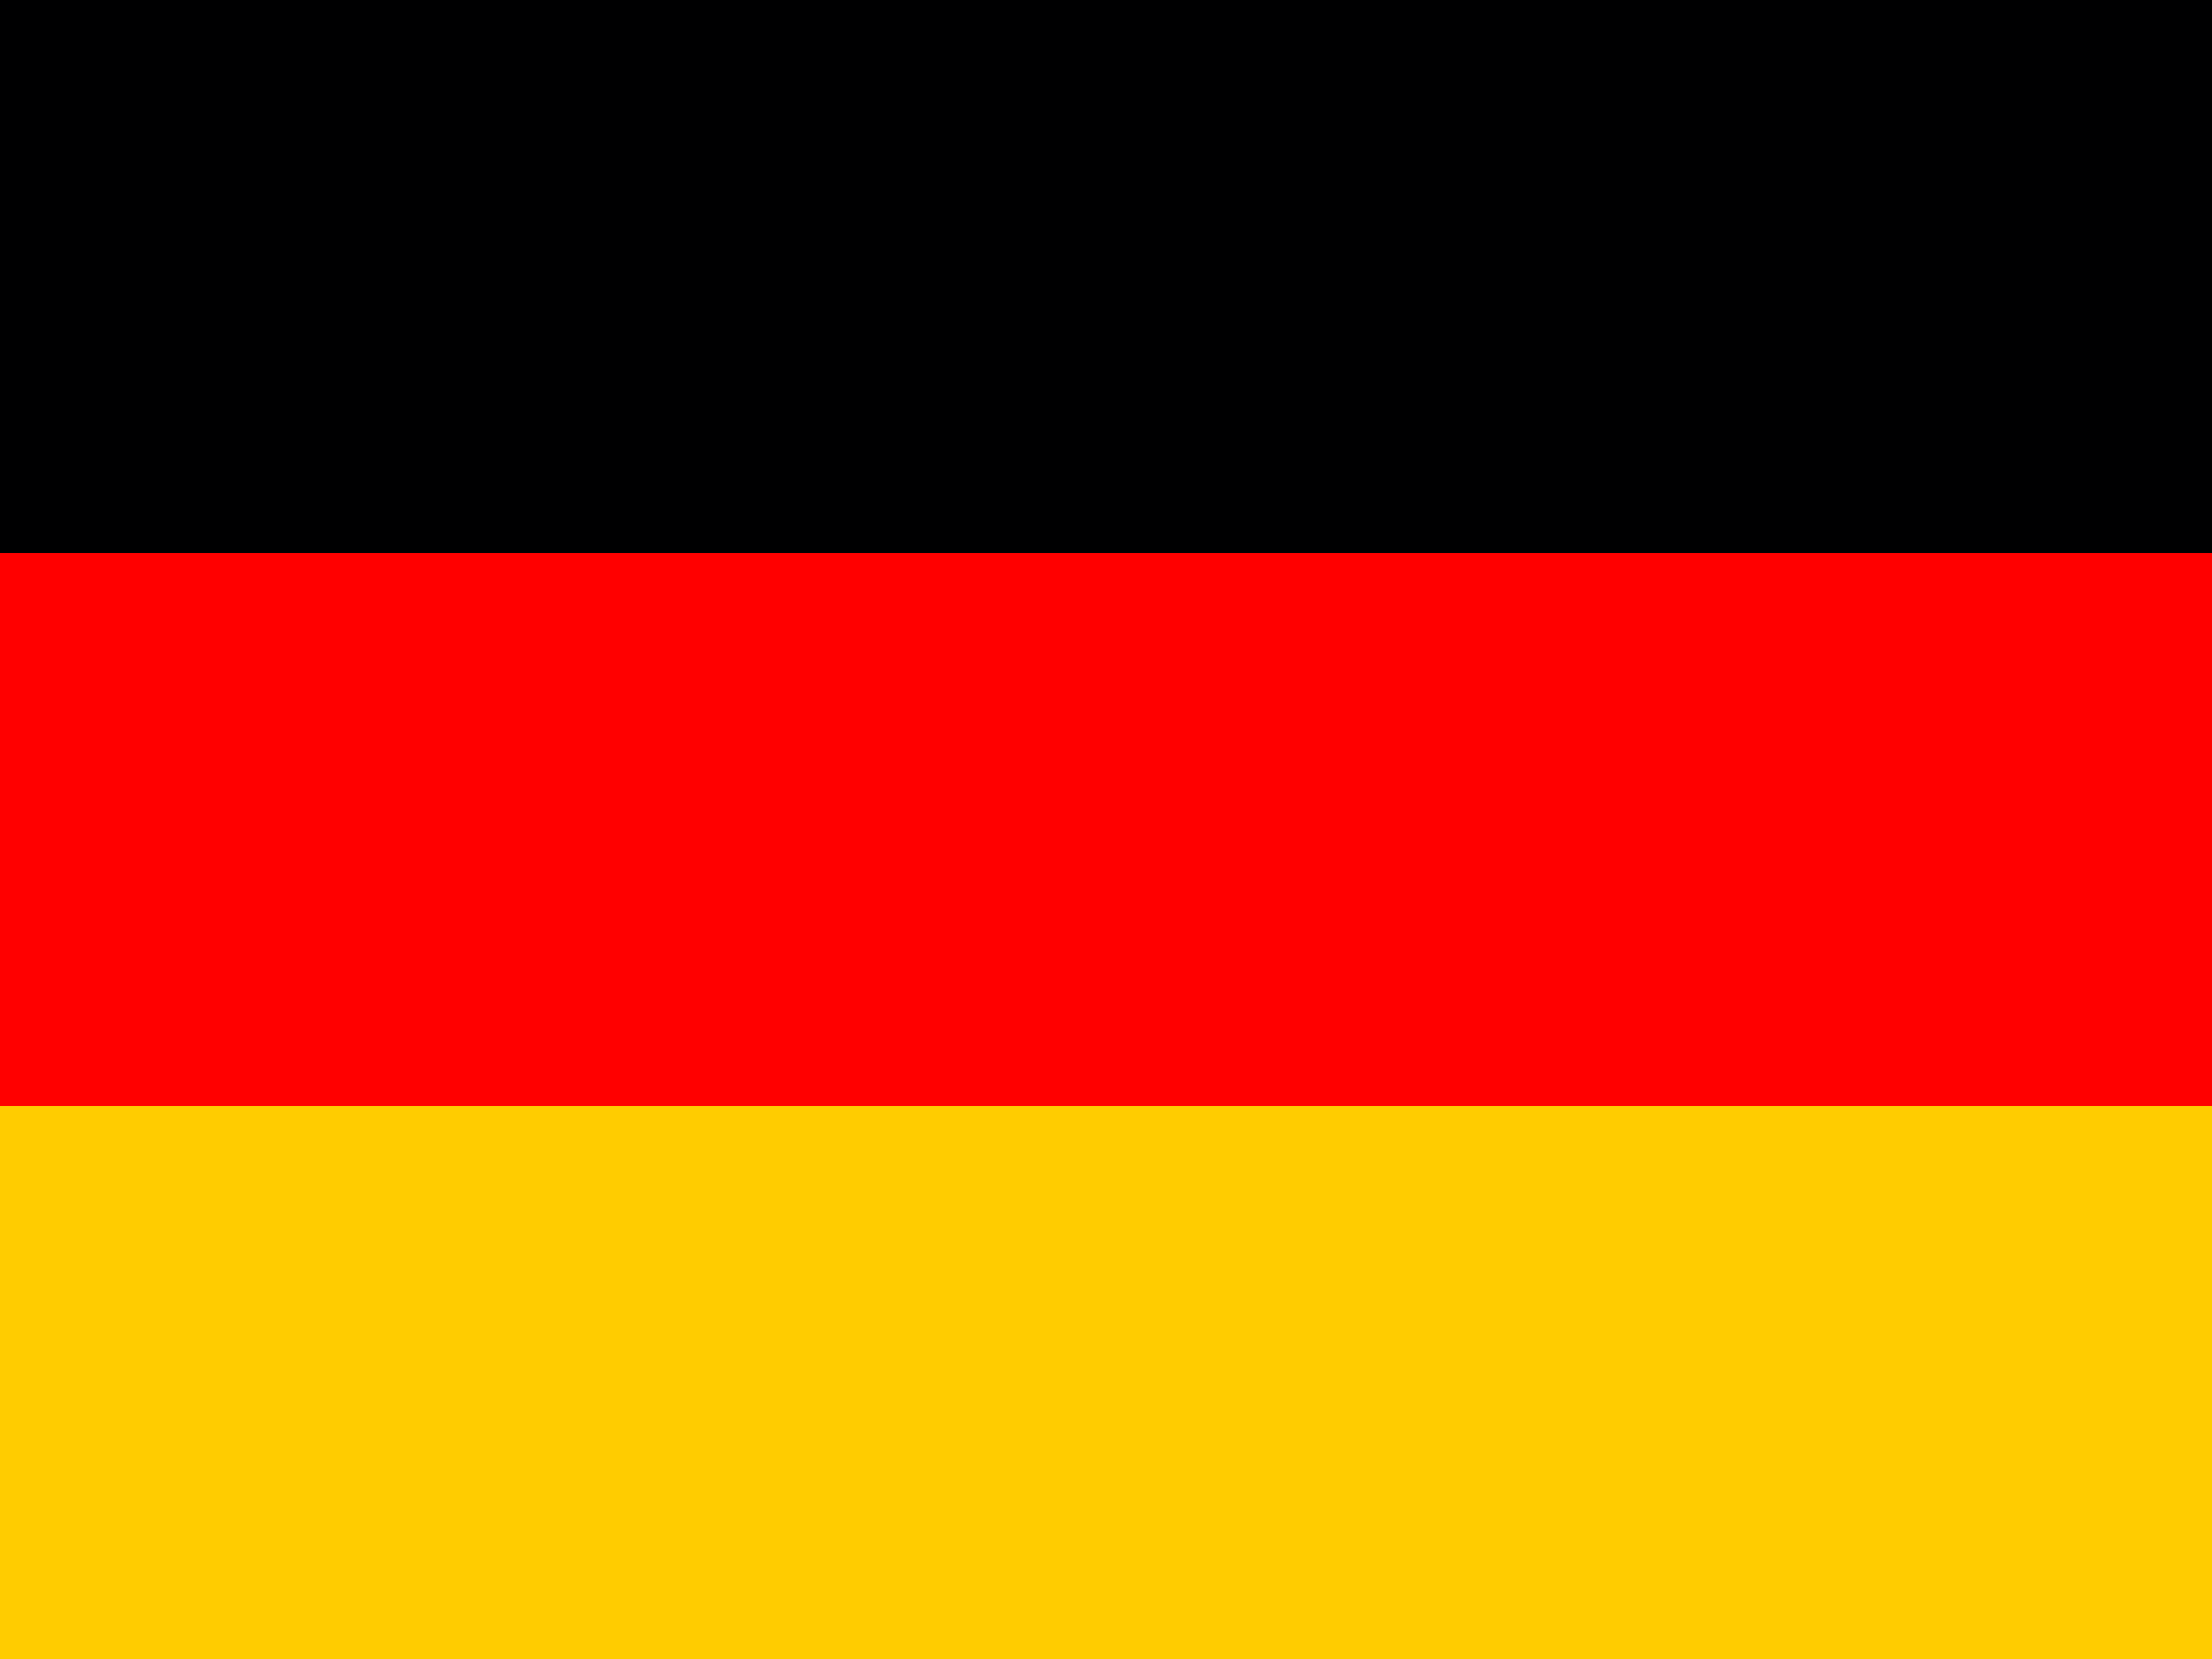
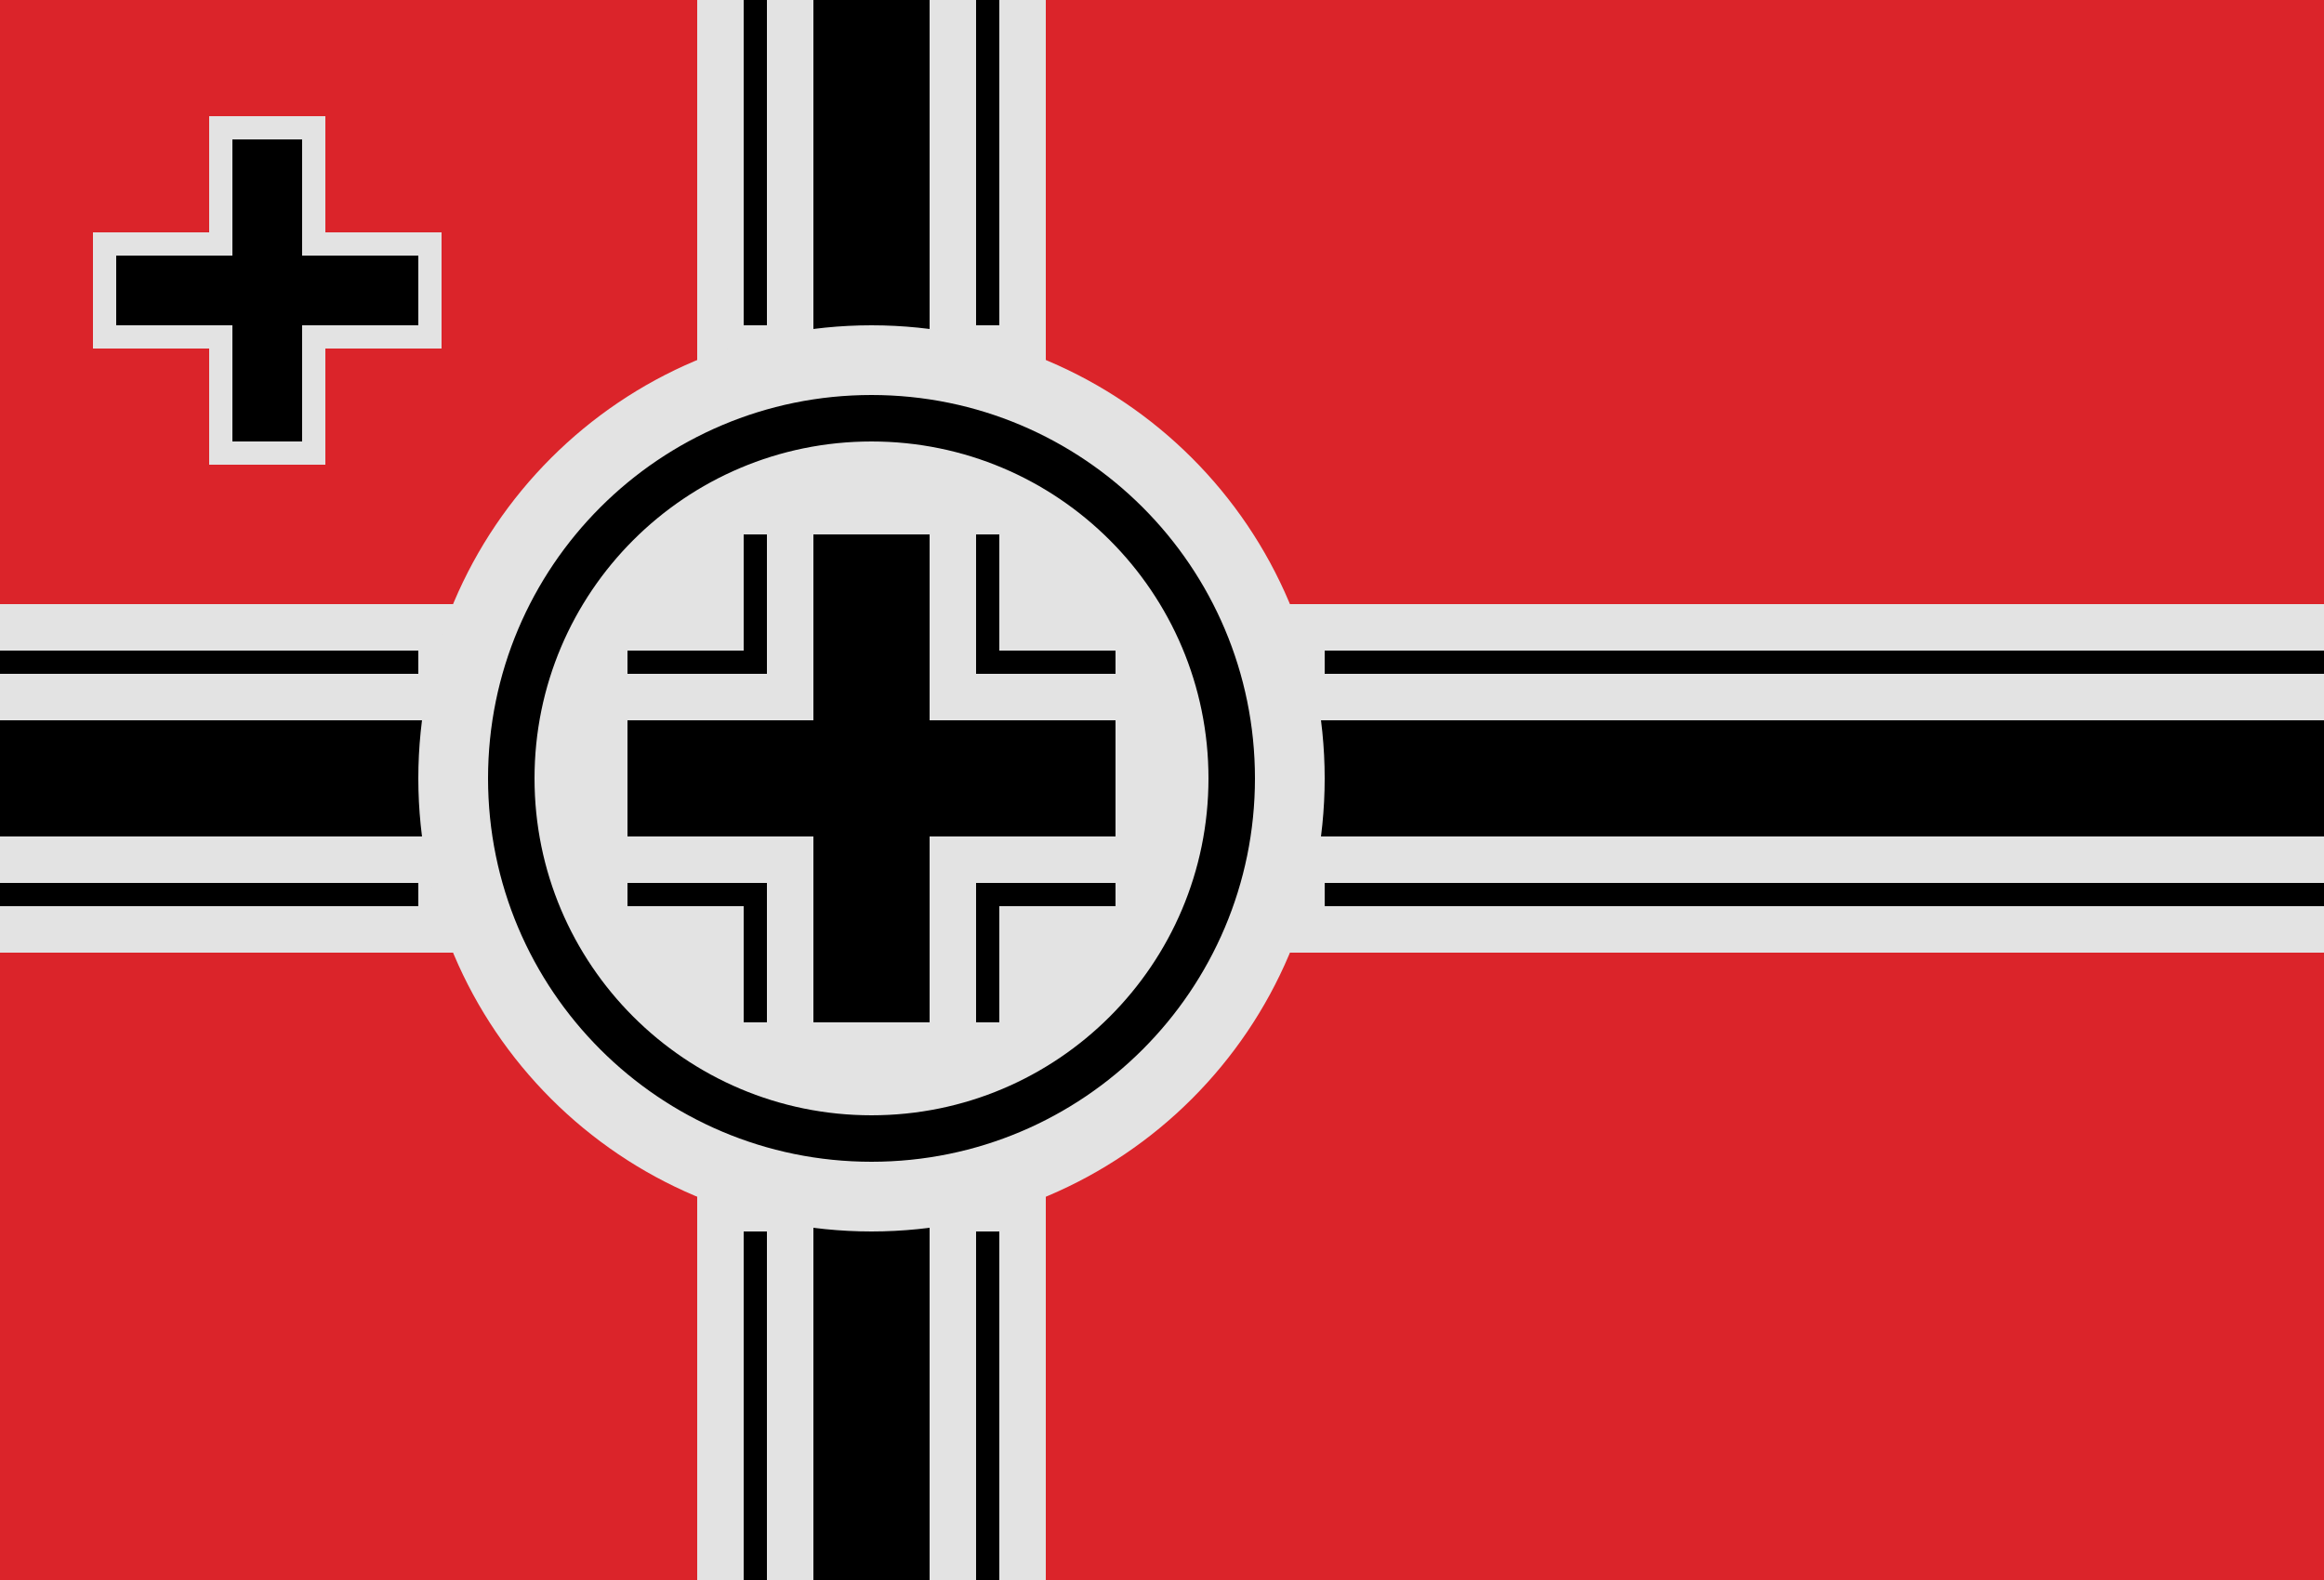
- <svg xmlns="http://www.w3.org/2000/svg" id="flag-icons-de" viewBox="0 0 640 480">
-   <path fill="#fc0" d="M0 320h640v160H0z" />
-   <path fill="#000001" d="M0 0h640v160H0z" />
-   <path fill="red" d="M0 160h640v160H0z" />
+ <svg xmlns="http://www.w3.org/2000/svg" id="Germany" width="100" height="68" viewBox="0 16 100 68">
+   <defs>
+     <style>
+       .cls-1 {
+         fill: #db242a;
+       }
+ 
+       .cls-2 {
+         fill: #e3e3e3;
+       }
+ 
+       .cls-4 {
+         fill: #e3e3e3;
+       }
+ 
+       .cls-2, .cls-3 {
+         fill-rule: evenodd;
+       }
+     </style>
+   </defs>
+   <g id="country_germany">
+     <rect class="cls-1" y="16" width="100" height="68" />
+     <path class="cls-2" d="M45,57V84H30V57H0V42H30V16H45V42h55V57H45ZM14,36H9V31H4V26H9V21h5v5h5v5H14v5Z" />
+     <path class="cls-3" d="M100,52H40V84H35V52H0V47H35V16h5V47h60v5ZM13,35H10V30H5V27h5V22h3v5h5v3H13v5Z" />
+     <circle class="cls-4" cx="37.5" cy="49.5" r="19.5" />
+     <path class="cls-3" d="M37.5,66A16.5,16.5,0,1,1,54,49.5,16.5,16.5,0,0,1,37.5,66Zm0-31A14.5,14.5,0,1,0,52,49.5,14.5,14.5,0,0,0,37.5,35ZM43,55v5H42V54h6v1H43Zm-3,5H35V52H27V47h8V39h5v8h8v5H40v8Zm2-15V39h1v5h5v1H42ZM27,45V44h5V39h1v6H27Zm6,9v6H32V55H27V54h6Z" />
+     <path class="cls-3" d="M57,54h43v1H57V54Zm0-10h43v1H57V44ZM0,54H18v1H0V54ZM0,44H18v1H0V44ZM32,69h1V84H32V69Zm10,0h1V84H42V69ZM32,16h1V30H32V16Zm10,0h1V30H42V16Z" />
+   </g>
</svg>
